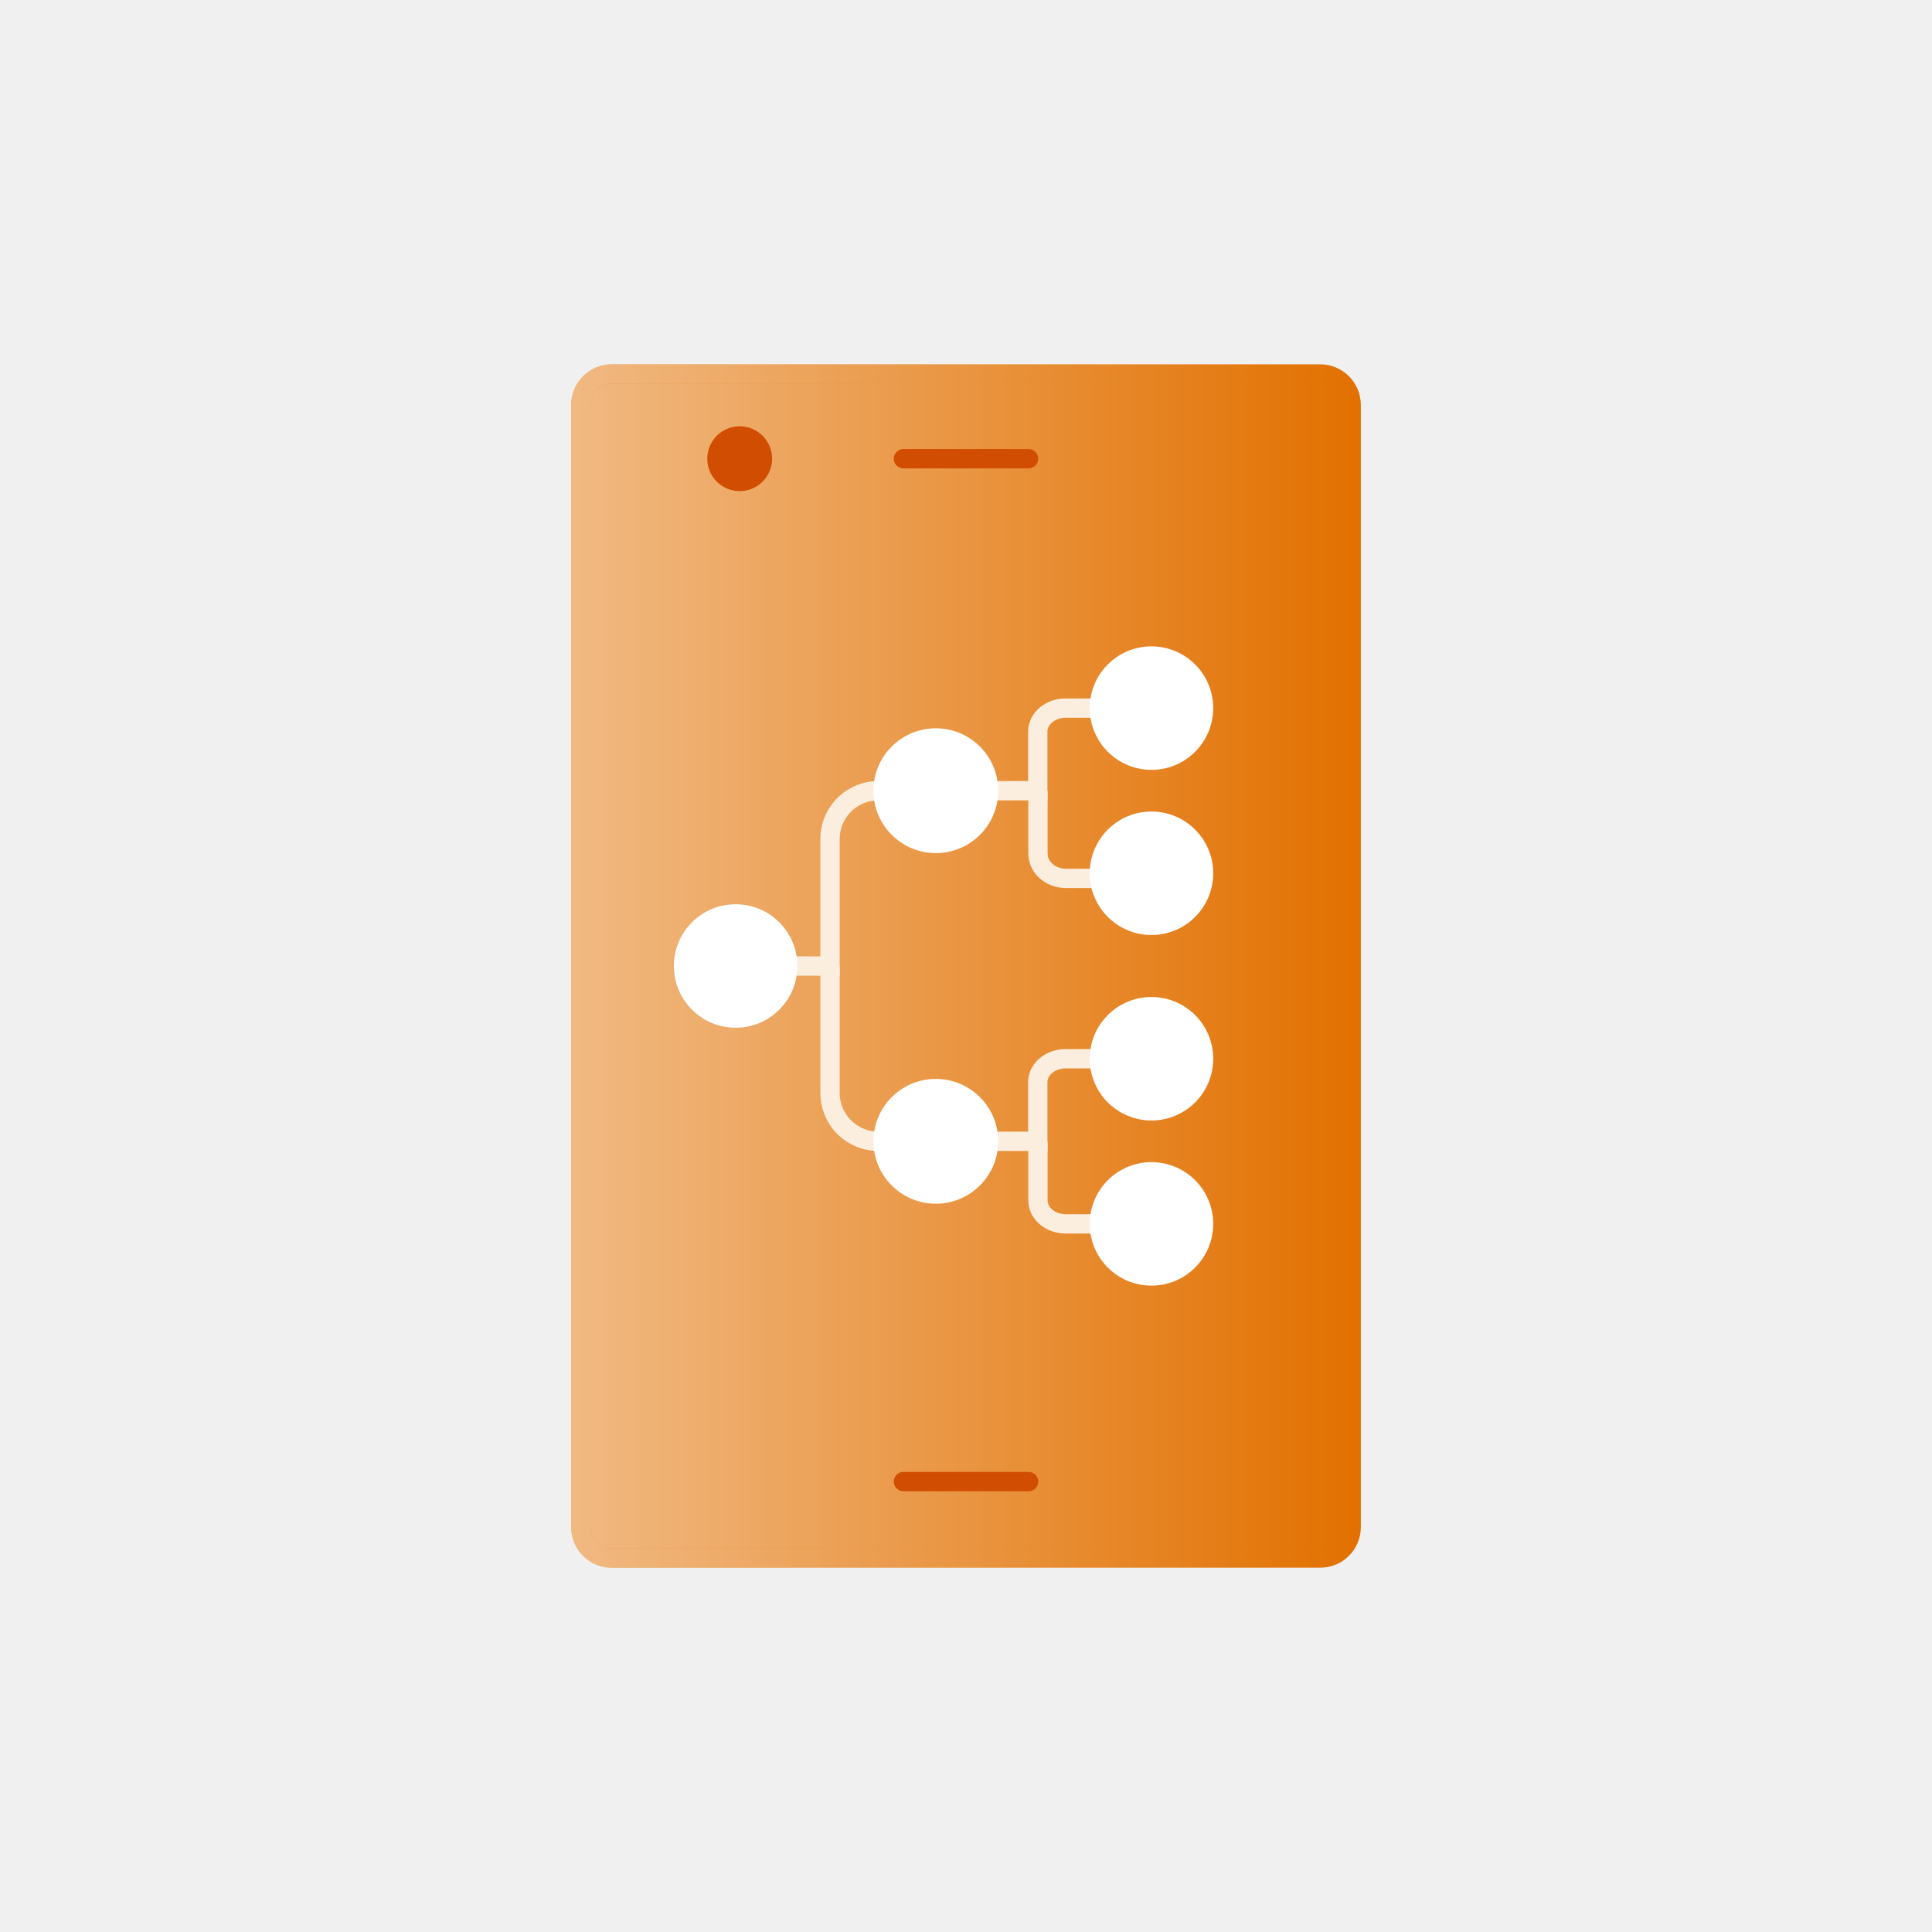
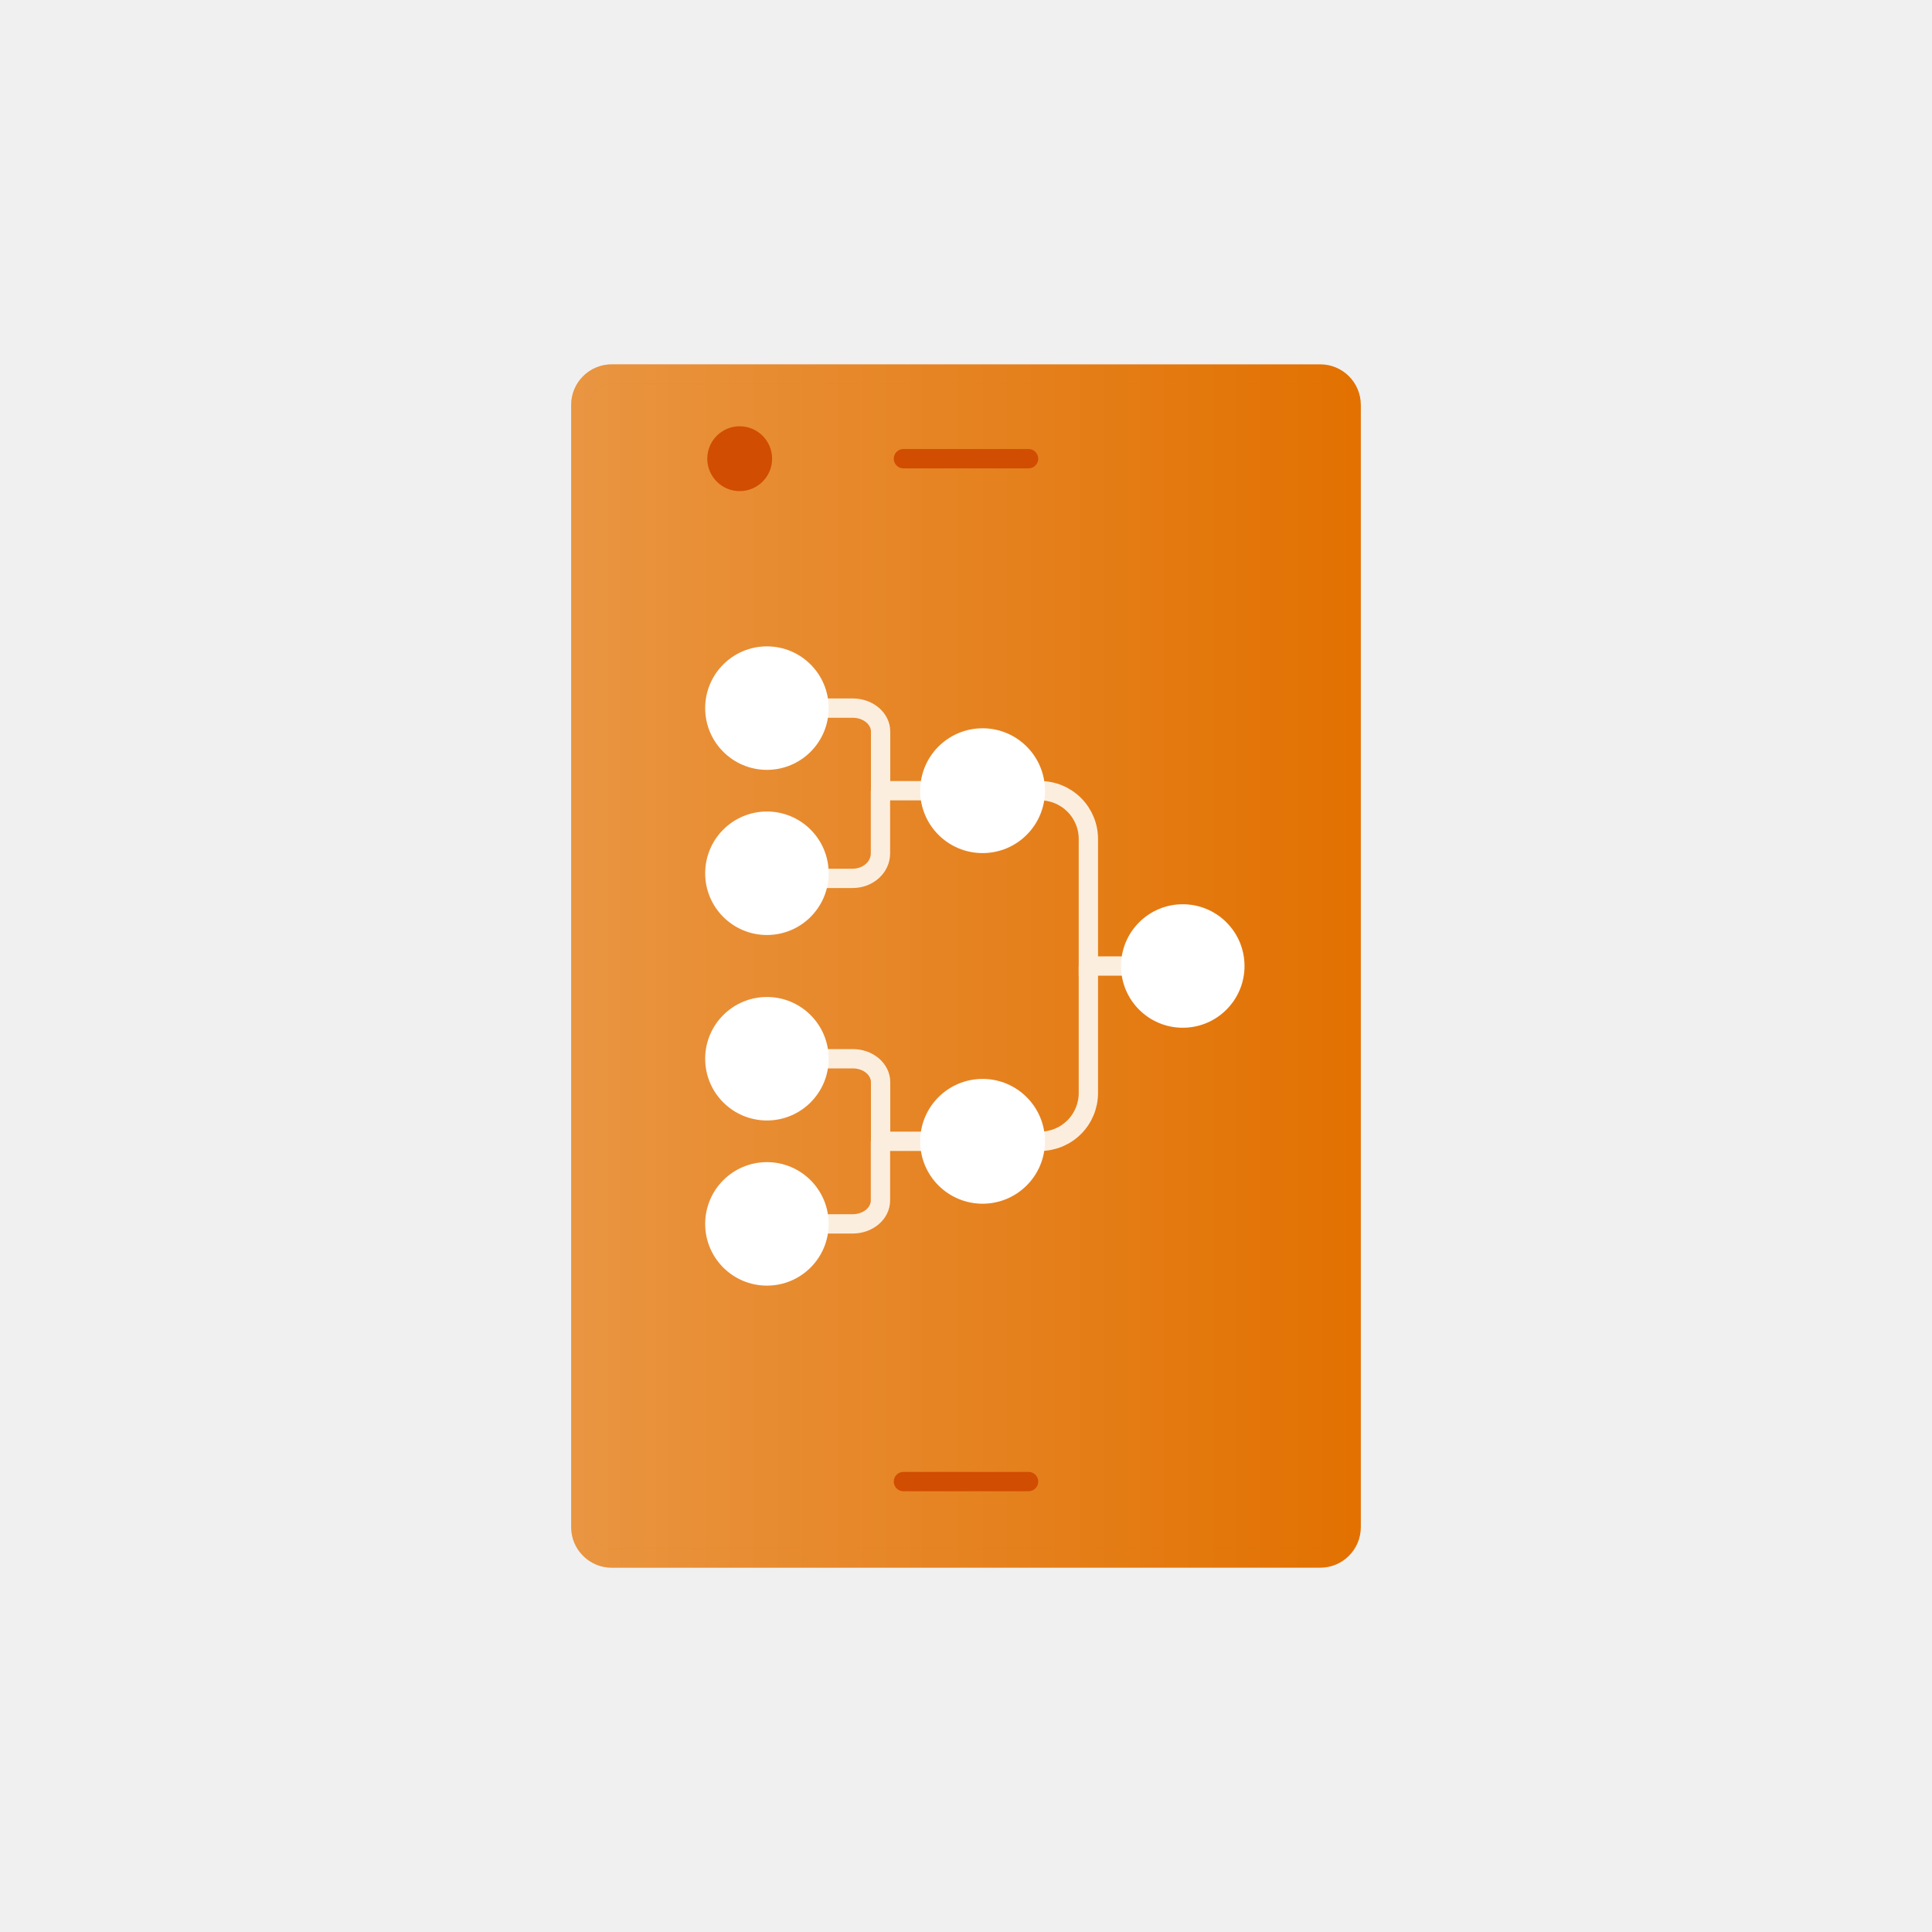
<svg xmlns="http://www.w3.org/2000/svg" width="200" height="200" viewBox="0 0 200 200" fill="none">
  <path d="M136.672 38.716H63.328C61.561 38.716 60.128 40.149 60.128 41.916V158.088C60.128 159.855 61.561 161.288 63.328 161.288H136.672C138.439 161.288 139.872 159.855 139.872 158.088V41.916C139.872 40.149 138.439 38.716 136.672 38.716Z" fill="#E27101" />
  <path d="M136.672 38.716H63.328C61.561 38.716 60.128 40.149 60.128 41.916V158.088C60.128 159.855 61.561 161.288 63.328 161.288H136.672C138.439 161.288 139.872 159.855 139.872 158.088V41.916C139.872 40.149 138.439 38.716 136.672 38.716Z" fill="url(#paint0_linear)" />
  <path d="M136.672 38.716H63.328C61.561 38.716 60.128 40.149 60.128 41.916V158.088C60.128 159.855 61.561 161.288 63.328 161.288H136.672C138.439 161.288 139.872 159.855 139.872 158.088V41.916C139.872 40.149 138.439 38.716 136.672 38.716Z" stroke="#E27101" stroke-width="2" stroke-miterlimit="10" />
  <path d="M136.672 38.716H63.328C61.561 38.716 60.128 40.149 60.128 41.916V158.088C60.128 159.855 61.561 161.288 63.328 161.288H136.672C138.439 161.288 139.872 159.855 139.872 158.088V41.916C139.872 40.149 138.439 38.716 136.672 38.716Z" stroke="url(#paint1_linear)" stroke-width="2" stroke-miterlimit="10" />
  <path d="M76.572 49.84C77.873 49.84 78.928 48.785 78.928 47.484C78.928 46.183 77.873 45.128 76.572 45.128C75.271 45.128 74.216 46.183 74.216 47.484C74.216 48.785 75.271 49.84 76.572 49.84Z" fill="#D14D02" stroke="#D14D02" stroke-width="2" stroke-miterlimit="10" />
  <path d="M93.523 47.484H106.475" stroke="#D14D02" stroke-width="2" stroke-miterlimit="10" stroke-linecap="round" />
  <path d="M93.523 153.372H106.475" stroke="#D14D02" stroke-width="2" stroke-miterlimit="10" stroke-linecap="round" />
-   <path d="M81.692 100H85.924V86.852C85.924 85.526 86.451 84.254 87.389 83.316C88.326 82.379 89.598 81.852 90.924 81.852" stroke="#FCEEDE" stroke-width="2" stroke-miterlimit="10" />
-   <path d="M76.152 105.392C79.13 105.392 81.544 102.978 81.544 100C81.544 97.022 79.13 94.608 76.152 94.608C73.174 94.608 70.76 97.022 70.76 100C70.76 102.978 73.174 105.392 76.152 105.392Z" fill="white" stroke="white" stroke-width="2" stroke-miterlimit="10" />
-   <path d="M90.96 118.148H90.924C89.598 118.148 88.326 117.621 87.388 116.684C86.451 115.746 85.924 114.474 85.924 113.148V100" stroke="#FCEEDE" stroke-width="2" stroke-miterlimit="10" />
-   <path d="M102.8 81.852H107.432V75.732C107.432 74.392 108.72 73.304 110.312 73.304H113.644" stroke="#FCEEDE" stroke-width="2" stroke-miterlimit="10" />
-   <path d="M96.876 87.312C99.891 87.312 102.336 84.868 102.336 81.852C102.336 78.837 99.891 76.392 96.876 76.392C93.861 76.392 91.416 78.837 91.416 81.852C91.416 84.868 93.861 87.312 96.876 87.312Z" fill="white" stroke="white" stroke-width="2" stroke-miterlimit="10" />
-   <path d="M113.68 90.928H110.328C108.728 90.928 107.448 89.772 107.448 88.352V81.852" stroke="#FCEEDE" stroke-width="2" stroke-miterlimit="10" />
-   <path d="M119.2 78.696C122.178 78.696 124.592 76.282 124.592 73.304C124.592 70.326 122.178 67.912 119.2 67.912C116.222 67.912 113.808 70.326 113.808 73.304C113.808 76.282 116.222 78.696 119.2 78.696Z" fill="white" stroke="white" stroke-width="2" stroke-miterlimit="10" />
-   <path d="M102.8 118.148H107.432V112.024C107.432 110.684 108.72 109.6 110.312 109.6H113.644" stroke="#FCEEDE" stroke-width="2" stroke-miterlimit="10" />
-   <path d="M96.876 123.608C99.891 123.608 102.336 121.164 102.336 118.148C102.336 115.133 99.891 112.688 96.876 112.688C93.861 112.688 91.416 115.133 91.416 118.148C91.416 121.164 93.861 123.608 96.876 123.608Z" fill="white" stroke="white" stroke-width="2" stroke-miterlimit="10" />
-   <path d="M119.2 95.792C122.178 95.792 124.592 93.378 124.592 90.4C124.592 87.422 122.178 85.008 119.2 85.008C116.222 85.008 113.808 87.422 113.808 90.4C113.808 93.378 116.222 95.792 119.2 95.792Z" fill="white" stroke="white" stroke-width="2" stroke-miterlimit="10" />
-   <path d="M113.68 126.696H110.328C108.728 126.696 107.448 125.608 107.448 124.268V118.148" stroke="#FCEEDE" stroke-width="2" stroke-miterlimit="10" />
-   <path d="M119.2 114.992C122.178 114.992 124.592 112.578 124.592 109.6C124.592 106.622 122.178 104.208 119.2 104.208C116.222 104.208 113.808 106.622 113.808 109.6C113.808 112.578 116.222 114.992 119.2 114.992Z" fill="white" stroke="white" stroke-width="2" stroke-miterlimit="10" />
-   <path d="M119.2 132.088C122.178 132.088 124.592 129.674 124.592 126.696C124.592 123.718 122.178 121.304 119.2 121.304C116.222 121.304 113.808 123.718 113.808 126.696C113.808 129.674 116.222 132.088 119.2 132.088Z" fill="white" stroke="white" stroke-width="2" stroke-miterlimit="10" />
+   <path d="M116.9 100H112.668V86.852C112.668 85.526 112.142 84.254 111.204 83.317C110.266 82.379 108.994 81.852 107.668 81.852" stroke="#FCEEDE" stroke-width="2" stroke-miterlimit="10" />
+   <path d="M122.44 105.392C119.462 105.392 117.048 102.978 117.048 100C117.048 97.022 119.462 94.608 122.44 94.608C125.418 94.608 127.832 97.022 127.832 100C127.832 102.978 125.418 105.392 122.44 105.392Z" fill="white" stroke="white" stroke-width="2" stroke-miterlimit="10" />
+   <path d="M107.632 118.148H107.668C108.994 118.148 110.266 117.621 111.204 116.683C112.141 115.746 112.668 114.474 112.668 113.148V100" stroke="#FCEEDE" stroke-width="2" stroke-miterlimit="10" />
+   <path d="M95.792 81.852H91.16V75.732C91.16 74.392 89.872 73.304 88.28 73.304H84.948" stroke="#FCEEDE" stroke-width="2" stroke-miterlimit="10" />
+   <path d="M101.716 87.312C98.7 87.312 96.256 84.868 96.256 81.852C96.256 78.837 98.7 76.392 101.716 76.392C104.731 76.392 107.176 78.837 107.176 81.852C107.176 84.868 104.731 87.312 101.716 87.312Z" fill="white" stroke="white" stroke-width="2" stroke-miterlimit="10" />
+   <path d="M84.912 90.928H88.264C89.865 90.928 91.144 89.772 91.144 88.352V81.852" stroke="#FCEEDE" stroke-width="2" stroke-miterlimit="10" />
+   <path d="M79.392 78.696C76.414 78.696 74 76.282 74 73.304C74 70.326 76.414 67.912 79.392 67.912C82.37 67.912 84.784 70.326 84.784 73.304C84.784 76.282 82.37 78.696 79.392 78.696Z" fill="white" stroke="white" stroke-width="2" stroke-miterlimit="10" />
+   <path d="M95.792 118.148H91.16V112.024C91.16 110.684 89.872 109.6 88.28 109.6H84.948" stroke="#FCEEDE" stroke-width="2" stroke-miterlimit="10" />
+   <path d="M101.716 123.608C98.7 123.608 96.256 121.163 96.256 118.148C96.256 115.132 98.7 112.688 101.716 112.688C104.731 112.688 107.176 115.132 107.176 118.148C107.176 121.163 104.731 123.608 101.716 123.608Z" fill="white" stroke="white" stroke-width="2" stroke-miterlimit="10" />
+   <path d="M79.392 95.792C76.414 95.792 74 93.378 74 90.4C74 87.422 76.414 85.008 79.392 85.008C82.37 85.008 84.784 87.422 84.784 90.4C84.784 93.378 82.37 95.792 79.392 95.792Z" fill="white" stroke="white" stroke-width="2" stroke-miterlimit="10" />
+   <path d="M84.912 126.696H88.264C89.865 126.696 91.144 125.608 91.144 124.268V118.148" stroke="#FCEEDE" stroke-width="2" stroke-miterlimit="10" />
+   <path d="M79.392 114.992C76.414 114.992 74 112.578 74 109.6C74 106.622 76.414 104.208 79.392 104.208C82.37 104.208 84.784 106.622 84.784 109.6C84.784 112.578 82.37 114.992 79.392 114.992Z" fill="white" stroke="white" stroke-width="2" stroke-miterlimit="10" />
+   <path d="M79.392 132.088C76.414 132.088 74 129.674 74 126.696C74 123.718 76.414 121.304 79.392 121.304C82.37 121.304 84.784 123.718 84.784 126.696C84.784 129.674 82.37 132.088 79.392 132.088Z" fill="white" stroke="white" stroke-width="2" stroke-miterlimit="10" />
  <defs>
    <linearGradient id="paint0_linear" x1="60.128" y1="161.288" x2="139.872" y2="161.288" gradientUnits="userSpaceOnUse">
-       <stop stop-color="white" stop-opacity="0.5" />
+       <stop stop-color="white" stop-opacity="0.25" />
      <stop offset="1" stop-color="white" stop-opacity="0" />
    </linearGradient>
    <linearGradient id="paint1_linear" x1="60.128" y1="161.288" x2="139.872" y2="161.288" gradientUnits="userSpaceOnUse">
-       <stop stop-color="white" stop-opacity="0.5" />
+       <stop stop-color="white" stop-opacity="0.25" />
      <stop offset="1" stop-color="white" stop-opacity="0" />
    </linearGradient>
  </defs>
</svg>
